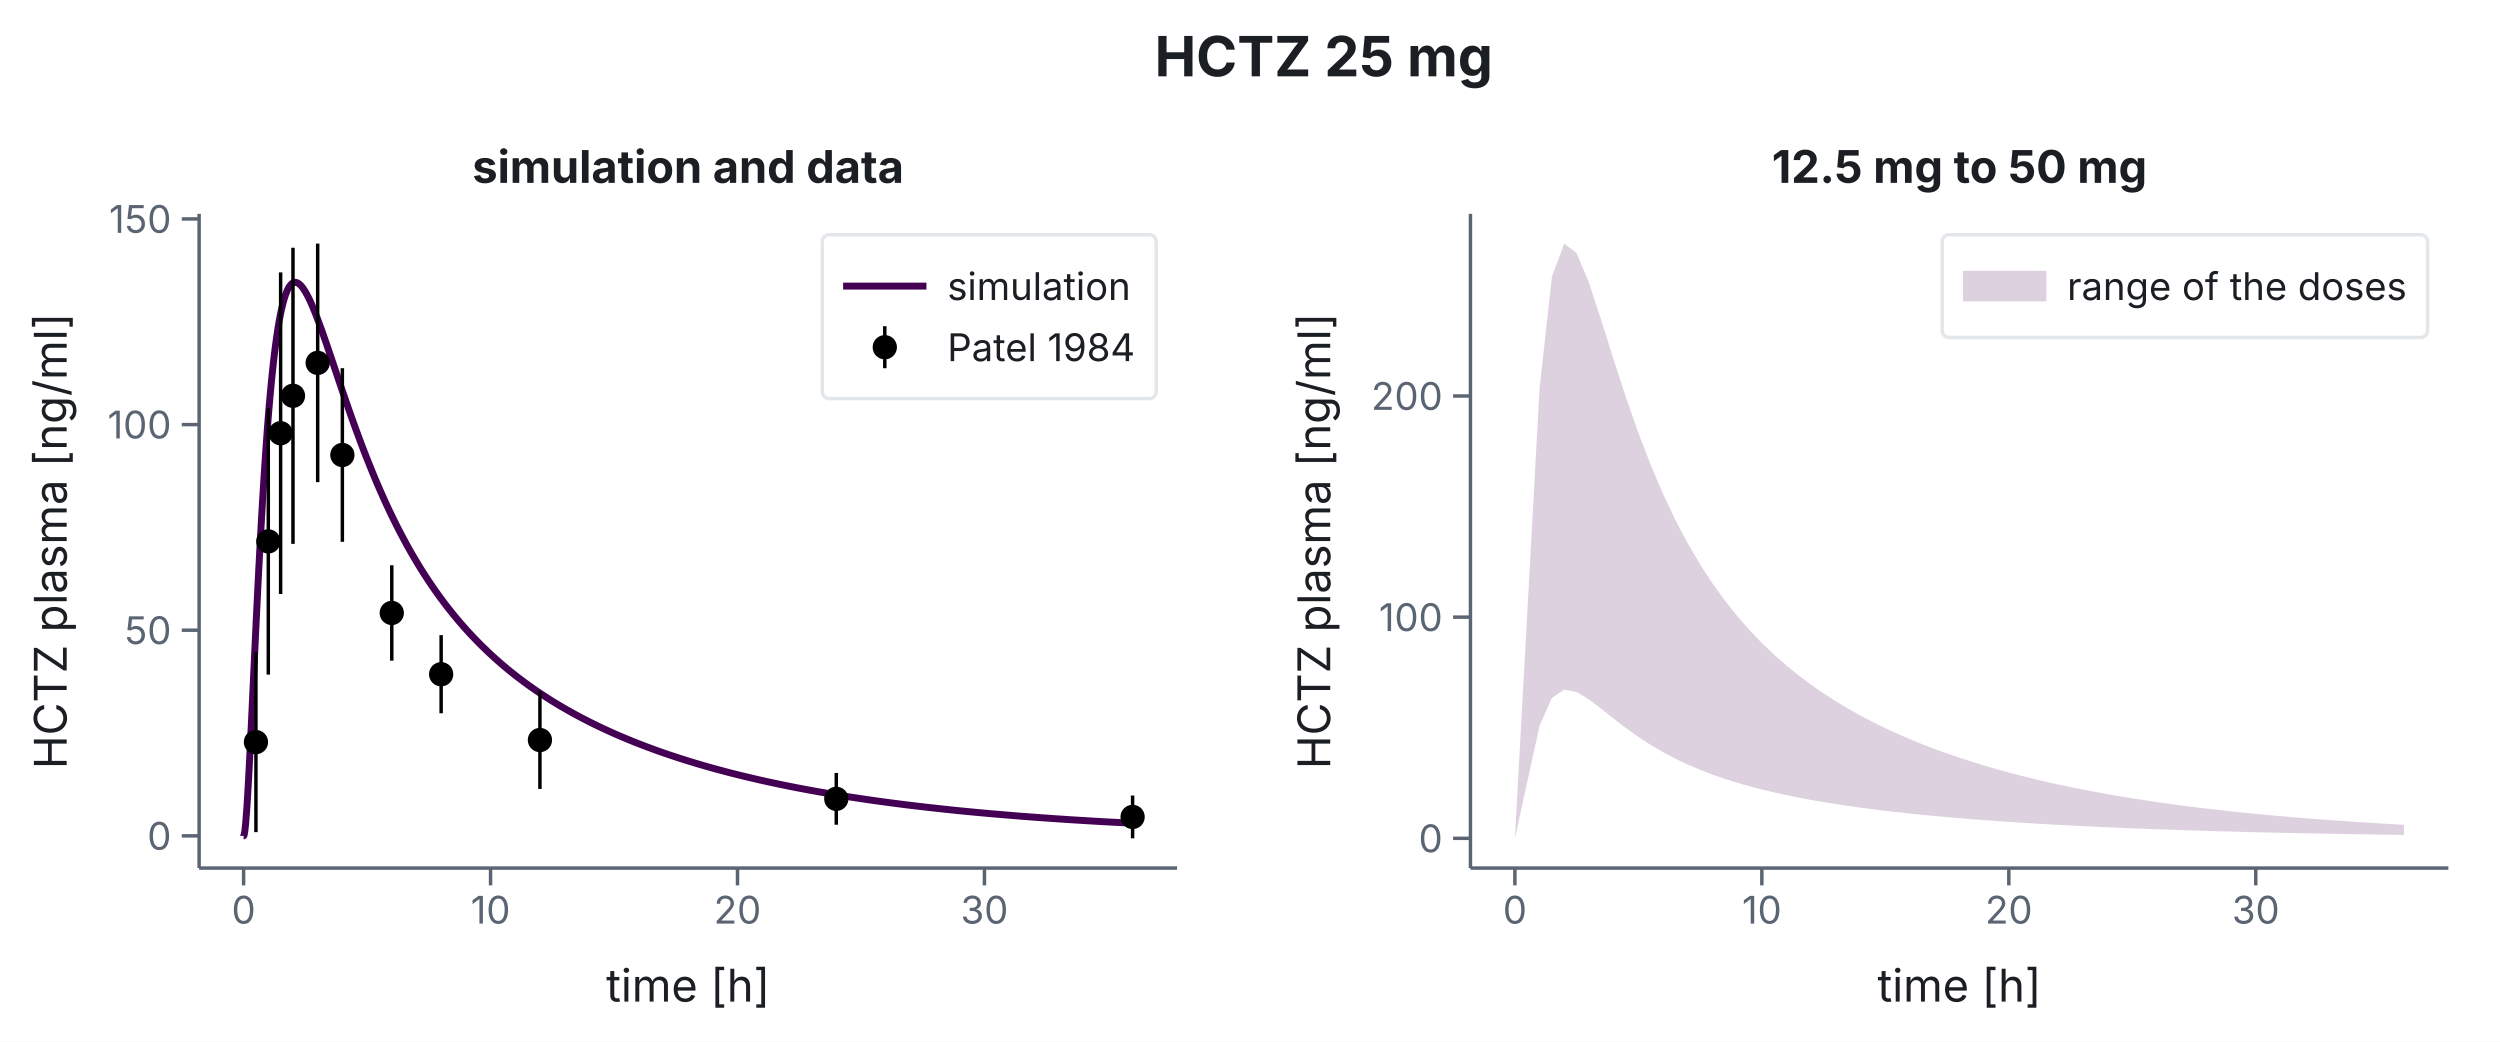
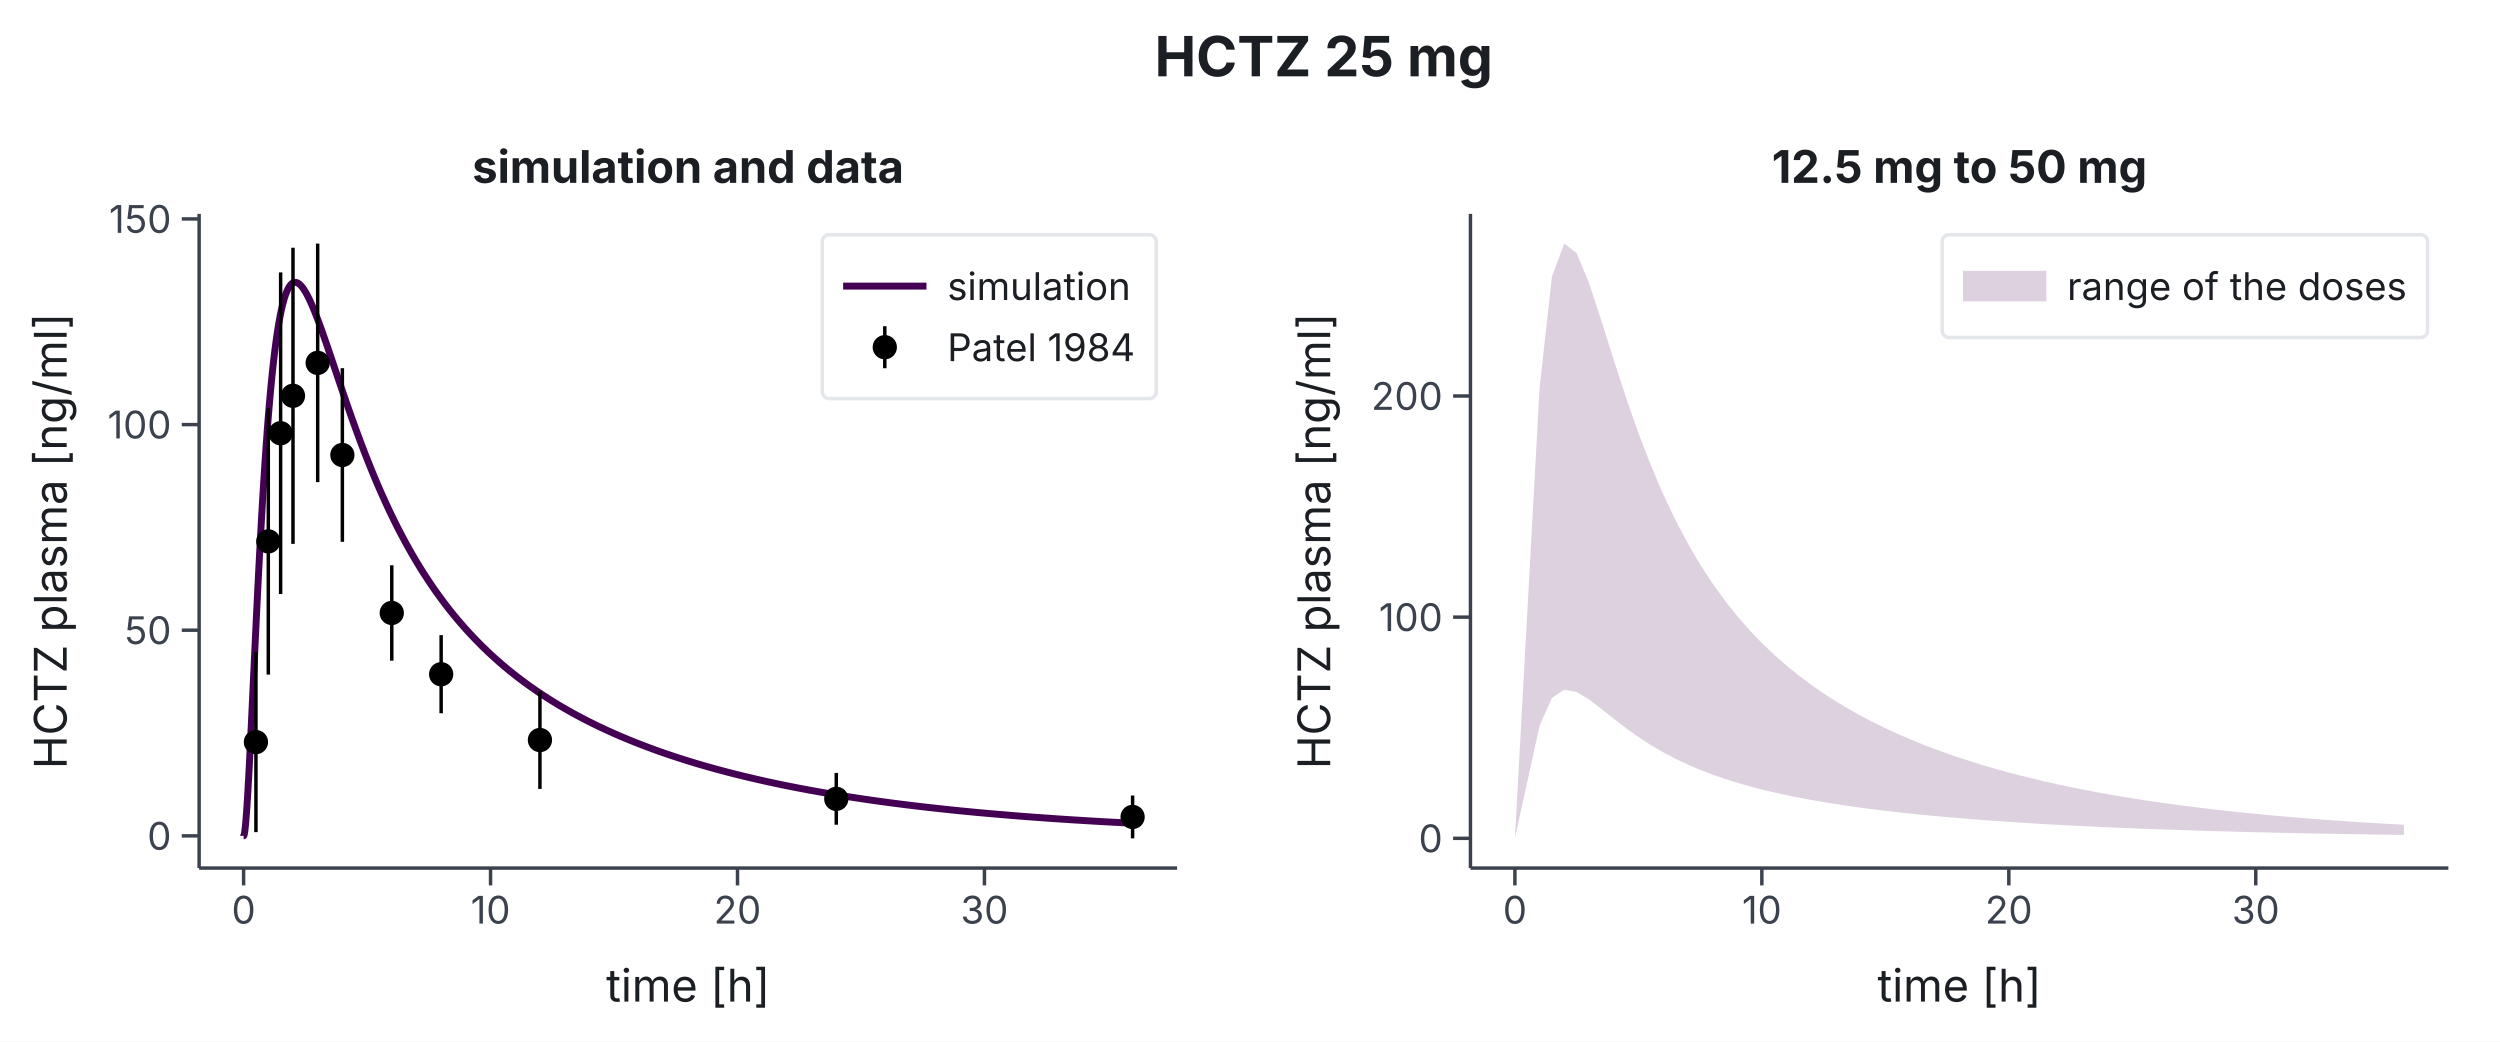
<svg xmlns="http://www.w3.org/2000/svg" width="720" height="300" viewBox="0 0 720 300" class="sbmlsim-figure" role="img" font-family="Inter, -apple-system, BlinkMacSystemFont, 'Segoe UI', Roboto, Helvetica, Arial, sans-serif">
  <defs>
-     <clipPath id="sbmlsim-5a167b71dad4-p0-clip-0">
+     <clipPath id="sbmlsim-bb7ac6d216ec-p0-clip-0">
      <rect x="49.35" y="21.6" width="281.64" height="188.4" />
    </clipPath>
-     <clipPath id="sbmlsim-5a167b71dad4-p1-clip-0">
+     <clipPath id="sbmlsim-bb7ac6d216ec-p1-clip-0">
      <rect x="51.59" y="21.6" width="281.64" height="188.4" />
    </clipPath>
  </defs>
  <g class="charton-background">
    <rect x="0" y="0" width="720" height="300" fill="#ffffff" />
  </g>
  <g class="sbmlsim-figure-title">
    <text x="381.24" y="16" font-size="16" font-weight="bold" text-anchor="middle" dominant-baseline="middle" fill="#1b1f24">HCTZ 25 mg</text>
  </g>
  <svg class="sbmlsim-plot" data-plot="p0" x="8" y="40" width="338" height="252" overflow="visible">
    <g class="charton-title">
      <text x="190.17" y="7.8" font-size="13" fill="#1b1f24" text-anchor="middle" dominant-baseline="middle" font-weight="bold">simulation and data</text>
    </g>
-     <g class="charton-plot" clip-path="url(#sbmlsim-5a167b71dad4-p0-clip-0)">
+     <g class="charton-plot" clip-path="url(#sbmlsim-bb7ac6d216ec-p0-clip-0)">
      <g class="sbmlsim-element sbmlsim-curve" data-element="e0" data-legend="e0">
        <g class="charton-mark charton-mark-path">
          <path d="M62.16 200.73L62.16 200.73L62.16 200.73L62.16 200.73L62.16 200.73L62.16 200.73L62.16 200.73L62.16 200.73L62.16 200.73L62.16 200.73L62.16 200.73L62.16 200.73L62.16 200.73L62.16 200.73L62.16 200.73L62.16 200.73L62.16 200.73L62.16 200.73L62.16 200.73L62.16 200.73L62.16 200.73L62.16 200.73L62.16 200.73L62.16 200.73L62.16 200.73L62.16 200.73L62.16 200.73L62.16 200.73L62.16 200.73L62.16 200.73L62.16 200.73L62.16 200.73L62.16 200.73L62.16 200.73L62.16 200.73L62.16 200.73L62.16 200.73L62.16 200.73L62.16 200.73L62.16 200.73L62.16 200.73L62.16 200.73L62.16 200.73L62.16 200.73L62.16 200.73L62.16 200.73L62.16 200.73L62.16 200.73L62.16 200.73L62.16 200.73L62.16 200.73L62.16 200.73L62.16 200.73L62.16 200.73L62.16 200.73L62.16 200.73L62.16 200.73L62.16 200.73L62.16 200.73L62.16 200.73L62.16 200.73L62.16 200.73L62.16 200.73L62.16 200.73L62.16 200.73L62.16 200.73L62.16 200.73L62.16 200.73L62.16 200.73L62.16 200.73L62.16 200.73L62.16 200.73L62.16 200.73L62.16 200.73L62.16 200.73L62.16 200.73L62.16 200.73L62.16 200.73L62.16 200.73L62.16 200.73L62.16 200.73L62.16 200.73L62.16 200.73L62.16 200.73L62.17 200.73L62.17 200.73L62.17 200.73L62.17 200.73L62.17 200.73L62.17 200.73L62.17 200.73L62.17 200.73L62.17 200.73L62.17 200.73L62.17 200.73L62.17 200.73L62.17 200.73L62.17 200.73L62.17 200.73L62.17 200.73L62.17 200.73L62.17 200.73L62.17 200.73L62.17 200.73L62.17 200.73L62.17 200.73L62.17 200.73L62.17 200.72L62.17 200.72L62.17 200.72L62.17 200.72L62.17 200.72L62.17 200.72L62.17 200.72L62.17 200.72L62.17 200.72L62.17 200.72L62.17 200.72L62.17 200.72L62.17 200.72L62.17 200.72L62.17 200.72L62.17 200.72L62.18 200.72L62.18 200.72L62.18 200.72L62.18 200.72L62.18 200.72L62.18 200.72L62.18 200.72L62.18 200.72L62.18 200.72L62.18 200.72L62.18 200.72L62.18 200.72L62.18 200.72L62.18 200.72L62.18 200.72L62.18 200.72L62.18 200.72L62.18 200.72L62.18 200.72L62.18 200.72L62.18 200.72L62.18 200.72L62.18 200.72L62.18 200.72L62.18 200.72L62.18 200.72L62.18 200.72L62.18 200.72L62.18 200.72L62.18 200.72L62.18 200.72L62.18 200.72L62.18 200.72L62.18 200.72L62.18 200.72L62.18 200.72L62.18 200.72L62.18 200.72L62.18 200.72L62.18 200.72L62.19 200.72L62.19 200.72L62.19 200.72L62.19 200.72L62.19 200.72L62.19 200.72L62.19 200.72L62.19 200.72L62.19 200.72L62.19 200.72L62.19 200.72L62.19 200.72L62.19 200.72L62.19 200.72L62.19 200.72L62.19 200.72L62.19 200.72L62.19 200.72L62.19 200.72L62.19 200.72L62.19 200.72L62.19 200.72L62.19 200.72L62.19 200.72L62.19 200.72L62.19 200.71L62.19 200.71L62.19 200.71L62.19 200.71L62.19 200.71L62.19 200.71L62.19 200.71L62.19 200.71L62.19 200.71L62.19 200.71L62.19 200.71L62.19 200.71L62.19 200.71L62.19 200.71L62.2 200.71L62.2 200.71L62.2 200.71L62.2 200.71L62.2 200.71L62.2 200.71L62.2 200.71L62.2 200.71L62.2 200.71L62.2 200.71L62.2 200.71L62.2 200.71L62.2 200.71L62.2 200.71L62.2 200.71L62.2 200.71L62.2 200.71L62.2 200.71L62.2 200.71L62.2 200.71L62.2 200.71L62.2 200.71L62.2 200.71L62.2 200.7L62.2 200.7L62.2 200.7L62.2 200.7L62.2 200.7L62.2 200.7L62.2 200.7L62.2 200.7L62.2 200.7L62.21 200.7L62.21 200.7L62.21 200.7L62.21 200.7L62.21 200.7L62.21 200.7L62.21 200.7L62.21 200.7L62.21 200.7L62.21 200.7L62.21 200.7L62.21 200.7L62.21 200.7L62.21 200.69L62.21 200.69L62.21 200.69L62.21 200.69L62.21 200.69L62.21 200.69L62.21 200.69L62.21 200.69L62.21 200.69L62.21 200.69L62.21 200.69L62.21 200.69L62.21 200.69L62.22 200.69L62.22 200.69L62.22 200.69L62.22 200.69L62.22 200.69L62.22 200.68L62.22 200.68L62.22 200.68L62.22 200.68L62.22 200.68L62.22 200.68L62.22 200.68L62.22 200.68L62.22 200.68L62.22 200.68L62.22 200.68L62.22 200.68L62.22 200.67L62.22 200.67L62.22 200.67L62.23 200.67L62.23 200.67L62.23 200.67L62.23 200.67L62.23 200.67L62.23 200.67L62.23 200.67L62.23 200.66L62.23 200.66L62.23 200.66L62.23 200.66L62.23 200.66L62.23 200.66L62.23 200.66L62.23 200.66L62.23 200.66L62.23 200.65L62.23 200.65L62.24 200.65L62.24 200.65L62.24 200.65L62.24 200.65L62.24 200.65L62.24 200.64L62.24 200.64L62.24 200.64L62.24 200.64L62.24 200.64L62.24 200.63L62.24 200.63L62.25 200.63L62.25 200.63L62.25 200.63L62.25 200.62L62.25 200.62L62.25 200.62L62.25 200.62L62.25 200.62L62.25 200.61L62.25 200.61L62.25 200.61L62.26 200.61L62.26 200.6L62.26 200.6L62.26 200.6L62.26 200.59L62.26 200.59L62.26 200.59L62.26 200.58L62.27 200.58L62.27 200.58L62.27 200.57L62.27 200.57L62.27 200.56L62.27 200.56L62.27 200.56L62.28 200.55L62.28 200.55L62.28 200.54L62.28 200.53L62.28 200.53L62.29 200.52L62.29 200.51L62.29 200.51L62.29 200.5L62.29 200.49L62.3 200.48L62.3 200.47L62.3 200.46L62.31 200.45L62.31 200.44L62.31 200.43L62.32 200.4L62.33 200.38L62.33 200.36L62.34 200.34L62.34 200.32L62.35 200.3L62.35 200.26L62.36 200.24L62.36 200.21L62.37 200.18L62.38 200.15L62.38 200.11L62.39 200.08L62.4 200.04L62.4 200.01L62.41 199.97L62.42 199.91L62.43 199.85L62.44 199.79L62.45 199.72L62.47 199.62L62.48 199.5L62.5 199.39L62.52 199.26L62.53 199.14L62.55 199.01L62.56 198.87L62.59 198.63L62.62 198.37L62.65 198.11L62.68 197.83L62.71 197.54L62.73 197.24L62.76 196.93L62.79 196.61L62.82 196.28L62.85 195.94L62.87 195.59L62.9 195.23L62.93 194.87L62.96 194.49L62.99 194.11L63.02 193.72L63.04 193.32L63.07 192.91L63.1 192.5L63.13 192.08L63.16 191.65L63.18 191.21L63.21 190.77L63.24 190.32L63.27 189.87L63.3 189.41L63.33 188.94L63.35 188.47L63.38 188L63.41 187.51L63.44 187.03L63.47 186.53L63.49 186.04L63.52 185.54L63.55 185.03L63.58 184.52L63.61 184L63.64 183.48L63.66 182.96L63.69 182.43L63.72 181.9L63.75 181.37L63.78 180.83L63.8 180.29L63.83 179.74L63.86 179.19L63.89 178.64L63.92 178.09L63.94 177.53L63.97 176.97L64 176.41L64.03 175.84L64.06 175.28L64.09 174.71L64.11 174.13L64.14 173.56L64.17 172.98L64.2 172.41L64.23 171.83L64.25 171.25L64.28 170.66L64.31 170.08L64.34 169.49L64.37 168.9L64.4 168.31L64.44 167.39L64.48 166.47L64.53 165.54L64.57 164.61L64.64 163.19L64.68 162.26L64.73 161.32L64.77 160.38L64.81 159.44L64.86 158.49L64.9 157.55L64.95 156.61L64.99 155.67L65.03 154.73L65.08 153.78L65.12 152.84L65.17 151.9L65.21 150.96L65.26 150.02L65.3 149.08L65.34 148.15L65.39 147.21L65.43 146.28L65.48 145.35L65.52 144.42L65.56 143.49L65.61 142.56L65.65 141.64L65.7 140.72L65.74 139.8L65.78 138.88L65.83 137.97L65.9 136.49L65.97 135.02L66.02 133.96L66.08 132.9L66.13 131.85L66.18 130.8L66.23 129.76L66.28 128.72L66.34 127.69L66.39 126.67L66.44 125.65L66.49 124.63L66.54 123.62L66.6 122.62L66.65 121.62L66.7 120.63L66.75 119.65L66.8 118.67L66.86 117.7L66.91 116.73L66.96 115.77L67.01 114.82L67.06 113.87L67.12 112.93L67.17 112L67.22 111.07L67.27 110.15L67.32 109.24L67.37 108.33L67.43 107.43L67.48 106.54L67.53 105.65L67.58 104.77L67.63 103.9L67.69 103.04L67.74 102.18L67.82 100.88L67.9 99.59L67.98 98.32L68.06 97.07L68.14 95.83L68.22 94.62L68.3 93.41L68.38 92.23L68.46 91.06L68.54 89.91L68.62 88.77L68.7 87.66L68.78 86.56L68.86 85.47L68.93 84.4L69.01 83.35L69.09 82.32L69.17 81.3L69.25 80.29L69.33 79.31L69.41 78.34L69.49 77.38L69.57 76.45L69.65 75.52L69.73 74.62L69.81 73.73L69.89 72.85L69.97 71.99L70.05 71.15L70.13 70.32L70.21 69.5L70.29 68.7L70.37 67.92L70.45 67.15L70.53 66.39L70.61 65.65L70.69 64.92L70.81 63.86L70.93 62.82L71.05 61.81L71.17 60.84L71.29 59.9L71.41 58.98L71.53 58.1L71.65 57.24L71.77 56.41L71.89 55.61L72.01 54.84L72.13 54.09L72.25 53.37L72.37 52.68L72.49 52.01L72.61 51.37L72.73 50.75L72.85 50.16L72.97 49.58L73.09 49.04L73.21 48.51L73.33 48.01L73.45 47.53L73.57 47.07L73.75 46.41L73.93 45.81L74.11 45.24L74.3 44.72L74.48 44.25L74.66 43.81L74.84 43.41L75.02 43.05L75.2 42.73L75.38 42.45L75.57 42.2L75.75 41.98L75.93 41.8L76.11 41.64L76.29 41.52L76.47 41.43L76.65 41.36L76.83 41.32L77.02 41.31L77.2 41.33L77.47 41.39L77.75 41.51L78.02 41.68L78.29 41.89L78.57 42.15L78.84 42.45L79.12 42.8L79.39 43.17L79.66 43.59L79.94 44.03L80.21 44.51L80.49 45.01L80.76 45.54L81.03 46.1L81.31 46.68L81.58 47.28L81.86 47.91L82.13 48.55L82.54 49.55L82.96 50.59L83.37 51.65L83.78 52.75L84.19 53.87L84.61 55.01L85.02 56.18L85.43 57.35L85.85 58.54L86.26 59.74L86.67 60.95L87.09 62.17L87.5 63.39L87.91 64.61L88.32 65.84L88.74 67.06L89.15 68.29L89.56 69.51L89.98 70.73L90.39 71.95L90.8 73.16L91.22 74.37L91.84 76.17L92.46 77.95L93.08 79.72L93.7 81.46L94.32 83.19L94.95 84.89L95.57 86.57L96.19 88.22L96.81 89.85L97.43 91.45L98.06 93.02L98.68 94.57L99.3 96.1L99.92 97.6L100.54 99.07L101.17 100.52L101.79 101.94L102.41 103.33L103.03 104.7L103.65 106.04L104.27 107.36L104.9 108.66L105.52 109.93L106.14 111.18L106.76 112.4L107.38 113.6L108.01 114.78L108.63 115.94L109.25 117.08L109.87 118.19L110.49 119.28L111.12 120.36L111.74 121.41L112.36 122.45L112.98 123.46L113.6 124.46L114.22 125.43L114.85 126.39L115.47 127.34L116.09 128.26L116.71 129.17L117.33 130.07L117.96 130.94L118.58 131.8L119.2 132.65L119.82 133.48L120.44 134.3L121.06 135.1L121.69 135.89L122.31 136.67L122.93 137.43L123.55 138.18L124.17 138.91L124.8 139.64L125.42 140.35L126.04 141.05L126.66 141.74L127.28 142.42L127.91 143.08L128.53 143.74L129.15 144.38L129.77 145.02L130.39 145.64L131.01 146.26L131.64 146.86L132.26 147.46L132.88 148.05L133.5 148.63L134.12 149.19L134.75 149.76L135.37 150.31L135.99 150.85L136.61 151.39L137.23 151.91L137.86 152.44L138.48 152.95L139.1 153.45L139.72 153.95L140.34 154.44L140.96 154.93L141.59 155.4L142.21 155.87L142.83 156.34L143.45 156.79L144.07 157.25L144.7 157.69L145.32 158.13L145.94 158.56L146.56 158.99L147.18 159.41L147.81 159.83L148.43 160.24L149.05 160.64L149.67 161.04L150.29 161.44L150.91 161.83L151.54 162.21L152.16 162.59L152.78 162.97L153.4 163.34L154.02 163.7L154.65 164.06L155.27 164.42L155.89 164.77L156.51 165.12L157.13 165.47L157.76 165.81L158.38 166.14L159 166.47L159.62 166.8L160.24 167.12L160.86 167.44L161.49 167.76L162.11 168.07L162.73 168.38L163.35 168.69L163.97 168.99L164.6 169.29L165.22 169.58L165.84 169.88L166.46 170.16L167.08 170.45L167.71 170.73L168.33 171.01L168.95 171.29L169.88 171.7L170.82 172.1L171.75 172.49L172.69 172.88L173.63 173.27L174.56 173.65L175.5 174.02L176.43 174.38L177.37 174.74L178.3 175.1L179.24 175.44L180.17 175.79L181.11 176.13L182.04 176.46L182.98 176.79L183.91 177.11L184.85 177.43L185.78 177.74L186.72 178.05L187.65 178.35L188.59 178.65L189.53 178.95L190.46 179.24L191.4 179.52L192.33 179.81L193.27 180.09L194.2 180.36L195.14 180.63L196.07 180.9L197.01 181.16L197.94 181.42L198.88 181.67L199.81 181.92L200.75 182.17L201.68 182.42L202.62 182.66L203.55 182.89L204.49 183.13L205.43 183.36L206.36 183.59L207.3 183.81L208.23 184.03L209.17 184.25L210.1 184.47L211.04 184.68L211.97 184.89L212.91 185.1L213.84 185.3L214.78 185.5L215.71 185.7L216.65 185.9L217.58 186.09L218.52 186.28L219.45 186.47L220.39 186.65L221.33 186.84L222.26 187.02L223.67 187.28L225.09 187.55L226.5 187.8L227.91 188.06L229.32 188.3L230.73 188.55L232.15 188.78L233.56 189.01L234.97 189.24L236.38 189.47L237.8 189.68L239.21 189.9L240.62 190.11L242.03 190.32L243.45 190.52L244.86 190.72L246.27 190.91L247.68 191.1L249.09 191.29L250.51 191.47L251.92 191.65L253.33 191.83L254.74 192L256.16 192.17L257.57 192.33L258.98 192.5L260.39 192.65L261.81 192.81L263.22 192.96L264.63 193.11L266.04 193.26L267.45 193.41L268.87 193.55L270.28 193.69L271.69 193.82L273.1 193.96L275.22 194.15L277.34 194.34L279.46 194.52L281.58 194.7L283.7 194.88L285.82 195.05L287.94 195.21L290.05 195.37L292.17 195.52L294.29 195.67L296.41 195.82L298.53 195.96L300.65 196.1L302.77 196.23L304.89 196.36L307.01 196.49L309.12 196.61L311.24 196.73L313.36 196.84L315.48 196.95L317.6 197.06L318.19 197.09" fill="none" stroke="#440154" stroke-width="2" stroke-linejoin="round" />
        </g>
      </g>
      <g class="sbmlsim-element sbmlsim-curve" data-element="e1" data-legend="e1">
        <g class="charton-mark charton-mark-path">
          <path d="M65.71 199.66L65.71 147.78M69.27 154.29L69.27 77.54M72.82 131.08L72.82 38.45M76.38 116.63L76.38 31.35M83.49 98.86L83.49 30.16M90.6 116.04L90.6 66.05M104.83 150.27L104.83 122.79M119.05 165.43L119.05 142.92M147.5 187.22L147.5 159.03M232.85 197.53L232.85 182.6M318.19 201.44L318.19 189.12" fill="none" stroke="#000000" stroke-width="1" stroke-linejoin="round" />
        </g>
        <g class="charton-mark charton-mark-point">
          <circle cx="65.71" cy="173.72" r="3" fill="#000000" stroke="#000000" stroke-width="1" />
          <circle cx="69.27" cy="115.92" r="3" fill="#000000" stroke="#000000" stroke-width="1" />
          <circle cx="72.82" cy="84.77" r="3" fill="#000000" stroke="#000000" stroke-width="1" />
          <circle cx="76.38" cy="73.99" r="3" fill="#000000" stroke="#000000" stroke-width="1" />
          <circle cx="83.49" cy="64.51" r="3" fill="#000000" stroke="#000000" stroke-width="1" />
          <circle cx="90.6" cy="91.04" r="3" fill="#000000" stroke="#000000" stroke-width="1" />
          <circle cx="104.83" cy="136.53" r="3" fill="#000000" stroke="#000000" stroke-width="1" />
          <circle cx="119.05" cy="154.18" r="3" fill="#000000" stroke="#000000" stroke-width="1" />
          <circle cx="147.5" cy="173.13" r="3" fill="#000000" stroke="#000000" stroke-width="1" />
          <circle cx="232.85" cy="190.07" r="3" fill="#000000" stroke="#000000" stroke-width="1" />
          <circle cx="318.19" cy="195.28" r="3" fill="#000000" stroke="#000000" stroke-width="1" />
        </g>
      </g>
    </g>
    <g class="charton-axis charton-axis-x" data-axis="x">
      <g class="charton-axis-line">
-         <path d="M49.35 210L331 210" fill="none" stroke="#5b6472" stroke-width="1" stroke-linejoin="round" />
+         <path d="M49.35 210L331 210" fill="none" stroke="#3b424d" stroke-width="1" stroke-linejoin="round" />
      </g>
      <g class="charton-tick">
-         <path d="M62.16 210L62.16 215" fill="none" stroke="#5b6472" stroke-width="1" stroke-linejoin="round" />
-         <path d="M133.28 210L133.28 215" fill="none" stroke="#5b6472" stroke-width="1" stroke-linejoin="round" />
-         <path d="M204.4 210L204.4 215" fill="none" stroke="#5b6472" stroke-width="1" stroke-linejoin="round" />
-         <path d="M275.52 210L275.52 215" fill="none" stroke="#5b6472" stroke-width="1" stroke-linejoin="round" />
+         <path d="M62.16 210L62.16 215" fill="none" stroke="#3b424d" stroke-width="1" stroke-linejoin="round" />
+         <path d="M133.28 210L133.28 215" fill="none" stroke="#3b424d" stroke-width="1" stroke-linejoin="round" />
+         <path d="M204.4 210L204.4 215" fill="none" stroke="#3b424d" stroke-width="1" stroke-linejoin="round" />
+         <path d="M275.52 210L275.52 215" fill="none" stroke="#3b424d" stroke-width="1" stroke-linejoin="round" />
      </g>
      <g class="charton-tick-label">
-         <text x="62.16" y="218" font-size="11" fill="#5b6472" text-anchor="middle" dominant-baseline="hanging">0</text>
-         <text x="133.28" y="218" font-size="11" fill="#5b6472" text-anchor="middle" dominant-baseline="hanging">10</text>
-         <text x="204.4" y="218" font-size="11" fill="#5b6472" text-anchor="middle" dominant-baseline="hanging">20</text>
-         <text x="275.52" y="218" font-size="11" fill="#5b6472" text-anchor="middle" dominant-baseline="hanging">30</text>
+         <text x="62.16" y="218" font-size="11" fill="#3b424d" text-anchor="middle" dominant-baseline="hanging">0</text>
+         <text x="133.28" y="218" font-size="11" fill="#3b424d" text-anchor="middle" dominant-baseline="hanging">10</text>
+         <text x="204.4" y="218" font-size="11" fill="#3b424d" text-anchor="middle" dominant-baseline="hanging">20</text>
+         <text x="275.52" y="218" font-size="11" fill="#3b424d" text-anchor="middle" dominant-baseline="hanging">30</text>
      </g>
      <g class="charton-axis-title">
        <text x="190.17" y="239" font-size="13" fill="#1b1f24" text-anchor="middle" dominant-baseline="hanging">time [h]</text>
      </g>
    </g>
    <g class="charton-axis charton-axis-y" data-axis="y">
      <g class="charton-axis-line">
-         <path d="M49.35 21.6L49.35 210" fill="none" stroke="#5b6472" stroke-width="1" stroke-linejoin="round" />
+         <path d="M49.35 21.6L49.35 210" fill="none" stroke="#3b424d" stroke-width="1" stroke-linejoin="round" />
      </g>
      <g class="charton-tick">
-         <path d="M49.35 200.73L44.35 200.73" fill="none" stroke="#5b6472" stroke-width="1" stroke-linejoin="round" />
-         <path d="M49.35 141.5L44.35 141.5" fill="none" stroke="#5b6472" stroke-width="1" stroke-linejoin="round" />
-         <path d="M49.35 82.28L44.35 82.28" fill="none" stroke="#5b6472" stroke-width="1" stroke-linejoin="round" />
-         <path d="M49.35 23.06L44.35 23.06" fill="none" stroke="#5b6472" stroke-width="1" stroke-linejoin="round" />
+         <path d="M49.35 200.73L44.35 200.73" fill="none" stroke="#3b424d" stroke-width="1" stroke-linejoin="round" />
+         <path d="M49.35 141.5L44.35 141.5" fill="none" stroke="#3b424d" stroke-width="1" stroke-linejoin="round" />
+         <path d="M49.35 82.28L44.35 82.28" fill="none" stroke="#3b424d" stroke-width="1" stroke-linejoin="round" />
+         <path d="M49.35 23.06L44.35 23.06" fill="none" stroke="#3b424d" stroke-width="1" stroke-linejoin="round" />
      </g>
      <g class="charton-tick-label">
-         <text x="41.35" y="200.73" font-size="11" fill="#5b6472" text-anchor="end" dominant-baseline="central">0</text>
-         <text x="41.35" y="141.5" font-size="11" fill="#5b6472" text-anchor="end" dominant-baseline="central">50</text>
-         <text x="41.35" y="82.28" font-size="11" fill="#5b6472" text-anchor="end" dominant-baseline="central">100</text>
-         <text x="41.35" y="23.06" font-size="11" fill="#5b6472" text-anchor="end" dominant-baseline="central">150</text>
+         <text x="41.35" y="200.73" font-size="11" fill="#3b424d" text-anchor="end" dominant-baseline="central">0</text>
+         <text x="41.35" y="141.5" font-size="11" fill="#3b424d" text-anchor="end" dominant-baseline="central">50</text>
+         <text x="41.35" y="82.28" font-size="11" fill="#3b424d" text-anchor="end" dominant-baseline="central">100</text>
+         <text x="41.35" y="23.06" font-size="11" fill="#3b424d" text-anchor="end" dominant-baseline="central">150</text>
      </g>
      <g class="charton-axis-title">
        <text x="6.5" y="115.8" font-size="13" fill="#1b1f24" text-anchor="middle" dominant-baseline="middle" transform="rotate(-90 6.5 115.8)">HCTZ plasma [ng/ml]</text>
      </g>
    </g>
  </svg>
  <svg class="sbmlsim-plot" data-plot="p1" x="371.9" y="40" width="341" height="252" overflow="visible">
    <g class="charton-title">
      <text x="192.41" y="7.8" font-size="13" fill="#1b1f24" text-anchor="middle" dominant-baseline="middle" font-weight="bold">12.5 mg to 50 mg</text>
    </g>
-     <g class="charton-plot" clip-path="url(#sbmlsim-5a167b71dad4-p1-clip-0)">
+     <g class="charton-plot" clip-path="url(#sbmlsim-bb7ac6d216ec-p1-clip-0)">
      <g class="sbmlsim-element sbmlsim-band" data-element="e2" data-legend="e2">
        <g class="charton-mark charton-mark-polygon">
          <path d="M64.39 201.44L67.95 136.56L71.5 71.74L75.06 39.64L78.62 30.16L82.17 32.91L85.73 41.46L89.28 52.3L92.84 63.61L96.4 74.53L99.95 84.68L103.51 93.92L107.06 102.26L110.62 109.76L114.18 116.5L117.73 122.55L121.29 128.01L124.85 132.93L128.4 137.4L131.96 141.47L135.51 145.18L139.07 148.57L142.63 151.7L146.18 154.57L149.74 157.23L153.29 159.7L156.85 161.99L160.41 164.12L163.96 166.11L167.52 167.97L171.07 169.72L174.63 171.36L178.19 172.9L181.74 174.35L185.3 175.72L188.86 177.01L192.41 178.23L195.97 179.38L199.52 180.47L203.08 181.51L206.64 182.49L210.19 183.41L213.75 184.29L217.3 185.13L220.86 185.92L224.42 186.68L227.97 187.39L231.53 188.07L235.08 188.72L238.64 189.33L242.2 189.91L245.75 190.47L249.31 191L252.87 191.5L256.42 191.98L259.98 192.43L263.53 192.86L267.09 193.27L270.65 193.67L274.2 194.04L277.76 194.39L281.31 194.73L284.87 195.05L288.43 195.36L291.98 195.65L295.54 195.93L299.09 196.19L302.65 196.44L306.21 196.68L309.76 196.91L313.32 197.13L316.87 197.33L320.43 197.53L320.43 200.46L316.87 200.41L313.32 200.36L309.76 200.3L306.21 200.25L302.65 200.19L299.09 200.13L295.54 200.06L291.98 199.99L288.43 199.92L284.87 199.84L281.31 199.76L277.76 199.68L274.2 199.59L270.65 199.49L267.09 199.4L263.53 199.29L259.98 199.18L256.42 199.07L252.87 198.95L249.31 198.83L245.75 198.69L242.2 198.56L238.64 198.41L235.08 198.26L231.53 198.09L227.97 197.92L224.42 197.75L220.86 197.56L217.3 197.36L213.75 197.15L210.19 196.93L206.64 196.7L203.08 196.45L199.52 196.2L195.97 195.92L192.41 195.63L188.86 195.33L185.3 195.01L181.74 194.67L178.19 194.3L174.63 193.92L171.07 193.51L167.52 193.07L163.96 192.61L160.41 192.11L156.85 191.57L153.29 191L149.74 190.39L146.18 189.72L142.63 189L139.07 188.22L135.51 187.37L131.96 186.44L128.4 185.43L124.85 184.31L121.29 183.08L117.73 181.72L114.18 180.2L110.62 178.52L107.06 176.64L103.51 174.56L99.95 172.25L96.4 169.71L92.84 166.98L89.28 164.15L85.73 161.44L82.17 159.3L78.62 158.62L75.06 160.99L71.5 169.01L67.95 185.22L64.39 201.44Z" fill="#440154" opacity="0.18" />
        </g>
      </g>
    </g>
    <g class="charton-axis charton-axis-x" data-axis="x">
      <g class="charton-axis-line">
-         <path d="M51.59 210L333.23 210" fill="none" stroke="#5b6472" stroke-width="1" stroke-linejoin="round" />
+         <path d="M51.59 210L333.23 210" fill="none" stroke="#3b424d" stroke-width="1" stroke-linejoin="round" />
      </g>
      <g class="charton-tick">
-         <path d="M64.39 210L64.39 215" fill="none" stroke="#5b6472" stroke-width="1" stroke-linejoin="round" />
-         <path d="M135.51 210L135.51 215" fill="none" stroke="#5b6472" stroke-width="1" stroke-linejoin="round" />
-         <path d="M206.64 210L206.64 215" fill="none" stroke="#5b6472" stroke-width="1" stroke-linejoin="round" />
-         <path d="M277.76 210L277.76 215" fill="none" stroke="#5b6472" stroke-width="1" stroke-linejoin="round" />
+         <path d="M64.39 210L64.39 215" fill="none" stroke="#3b424d" stroke-width="1" stroke-linejoin="round" />
+         <path d="M135.51 210L135.51 215" fill="none" stroke="#3b424d" stroke-width="1" stroke-linejoin="round" />
+         <path d="M206.64 210L206.64 215" fill="none" stroke="#3b424d" stroke-width="1" stroke-linejoin="round" />
+         <path d="M277.76 210L277.76 215" fill="none" stroke="#3b424d" stroke-width="1" stroke-linejoin="round" />
      </g>
      <g class="charton-tick-label">
-         <text x="64.39" y="218" font-size="11" fill="#5b6472" text-anchor="middle" dominant-baseline="hanging">0</text>
-         <text x="135.51" y="218" font-size="11" fill="#5b6472" text-anchor="middle" dominant-baseline="hanging">10</text>
-         <text x="206.64" y="218" font-size="11" fill="#5b6472" text-anchor="middle" dominant-baseline="hanging">20</text>
-         <text x="277.76" y="218" font-size="11" fill="#5b6472" text-anchor="middle" dominant-baseline="hanging">30</text>
+         <text x="64.39" y="218" font-size="11" fill="#3b424d" text-anchor="middle" dominant-baseline="hanging">0</text>
+         <text x="135.51" y="218" font-size="11" fill="#3b424d" text-anchor="middle" dominant-baseline="hanging">10</text>
+         <text x="206.64" y="218" font-size="11" fill="#3b424d" text-anchor="middle" dominant-baseline="hanging">20</text>
+         <text x="277.76" y="218" font-size="11" fill="#3b424d" text-anchor="middle" dominant-baseline="hanging">30</text>
      </g>
      <g class="charton-axis-title">
        <text x="192.41" y="239" font-size="13" fill="#1b1f24" text-anchor="middle" dominant-baseline="hanging">time [h]</text>
      </g>
    </g>
    <g class="charton-axis charton-axis-y" data-axis="y">
      <g class="charton-axis-line">
-         <path d="M51.59 21.6L51.59 210" fill="none" stroke="#5b6472" stroke-width="1" stroke-linejoin="round" />
+         <path d="M51.59 21.6L51.59 210" fill="none" stroke="#3b424d" stroke-width="1" stroke-linejoin="round" />
      </g>
      <g class="charton-tick">
-         <path d="M51.59 201.44L46.59 201.44" fill="none" stroke="#5b6472" stroke-width="1" stroke-linejoin="round" />
-         <path d="M51.59 137.74L46.59 137.74" fill="none" stroke="#5b6472" stroke-width="1" stroke-linejoin="round" />
-         <path d="M51.59 74.05L46.59 74.05" fill="none" stroke="#5b6472" stroke-width="1" stroke-linejoin="round" />
+         <path d="M51.59 201.44L46.59 201.44" fill="none" stroke="#3b424d" stroke-width="1" stroke-linejoin="round" />
+         <path d="M51.59 137.74L46.59 137.74" fill="none" stroke="#3b424d" stroke-width="1" stroke-linejoin="round" />
+         <path d="M51.59 74.05L46.59 74.05" fill="none" stroke="#3b424d" stroke-width="1" stroke-linejoin="round" />
      </g>
      <g class="charton-tick-label">
-         <text x="43.59" y="201.44" font-size="11" fill="#5b6472" text-anchor="end" dominant-baseline="central">0</text>
-         <text x="43.59" y="137.74" font-size="11" fill="#5b6472" text-anchor="end" dominant-baseline="central">100</text>
-         <text x="43.59" y="74.05" font-size="11" fill="#5b6472" text-anchor="end" dominant-baseline="central">200</text>
+         <text x="43.59" y="201.44" font-size="11" fill="#3b424d" text-anchor="end" dominant-baseline="central">0</text>
+         <text x="43.59" y="137.74" font-size="11" fill="#3b424d" text-anchor="end" dominant-baseline="central">100</text>
+         <text x="43.59" y="74.05" font-size="11" fill="#3b424d" text-anchor="end" dominant-baseline="central">200</text>
      </g>
      <g class="charton-axis-title">
        <text x="6.5" y="115.8" font-size="13" fill="#1b1f24" text-anchor="middle" dominant-baseline="middle" transform="rotate(-90 6.5 115.8)">HCTZ plasma [ng/ml]</text>
      </g>
    </g>
  </svg>
  <g class="sbmlsim-legend" data-plot="p0">
    <rect class="sbmlsim-legend-frame" x="236.82" y="67.6" width="96.18" height="47.2" rx="2" fill="#ffffff" fill-opacity="0.85" stroke="#e3e6ea" stroke-width="1" />
    <g class="sbmlsim-legend-entry" data-legend="e0">
      <g class="sbmlsim-legend-swatch" transform="translate(242.82 82.4)">
        <path d="M0 0L24 0" fill="none" stroke="#440154" stroke-width="2" />
      </g>
      <text class="sbmlsim-legend-label" x="272.82" y="82.4" font-size="11" fill="#1b1f24" dominant-baseline="central">simulation</text>
    </g>
    <g class="sbmlsim-legend-entry" data-legend="e1">
      <g class="sbmlsim-legend-swatch" transform="translate(242.82 100)">
        <path d="M12 -6.05L12 6.05" fill="none" stroke="#000000" stroke-width="1" />
        <circle cx="12" cy="0" r="3" fill="#000000" stroke="#000000" stroke-width="1" />
      </g>
      <text class="sbmlsim-legend-label" x="272.82" y="100" font-size="11" fill="#1b1f24" dominant-baseline="central">Patel 1984</text>
    </g>
  </g>
  <g class="sbmlsim-legend" data-plot="p1">
    <rect class="sbmlsim-legend-frame" x="559.34" y="67.6" width="139.8" height="29.6" rx="2" fill="#ffffff" fill-opacity="0.85" stroke="#e3e6ea" stroke-width="1" />
    <g class="sbmlsim-legend-entry" data-legend="e2">
      <g class="sbmlsim-legend-swatch" transform="translate(565.34 82.4)">
        <rect x="0" y="-4.4" width="24" height="8.8" fill="#440154" fill-opacity="0.18" />
      </g>
      <text class="sbmlsim-legend-label" x="595.34" y="82.4" font-size="11" fill="#1b1f24" dominant-baseline="central">range of the doses</text>
    </g>
  </g>
</svg>
